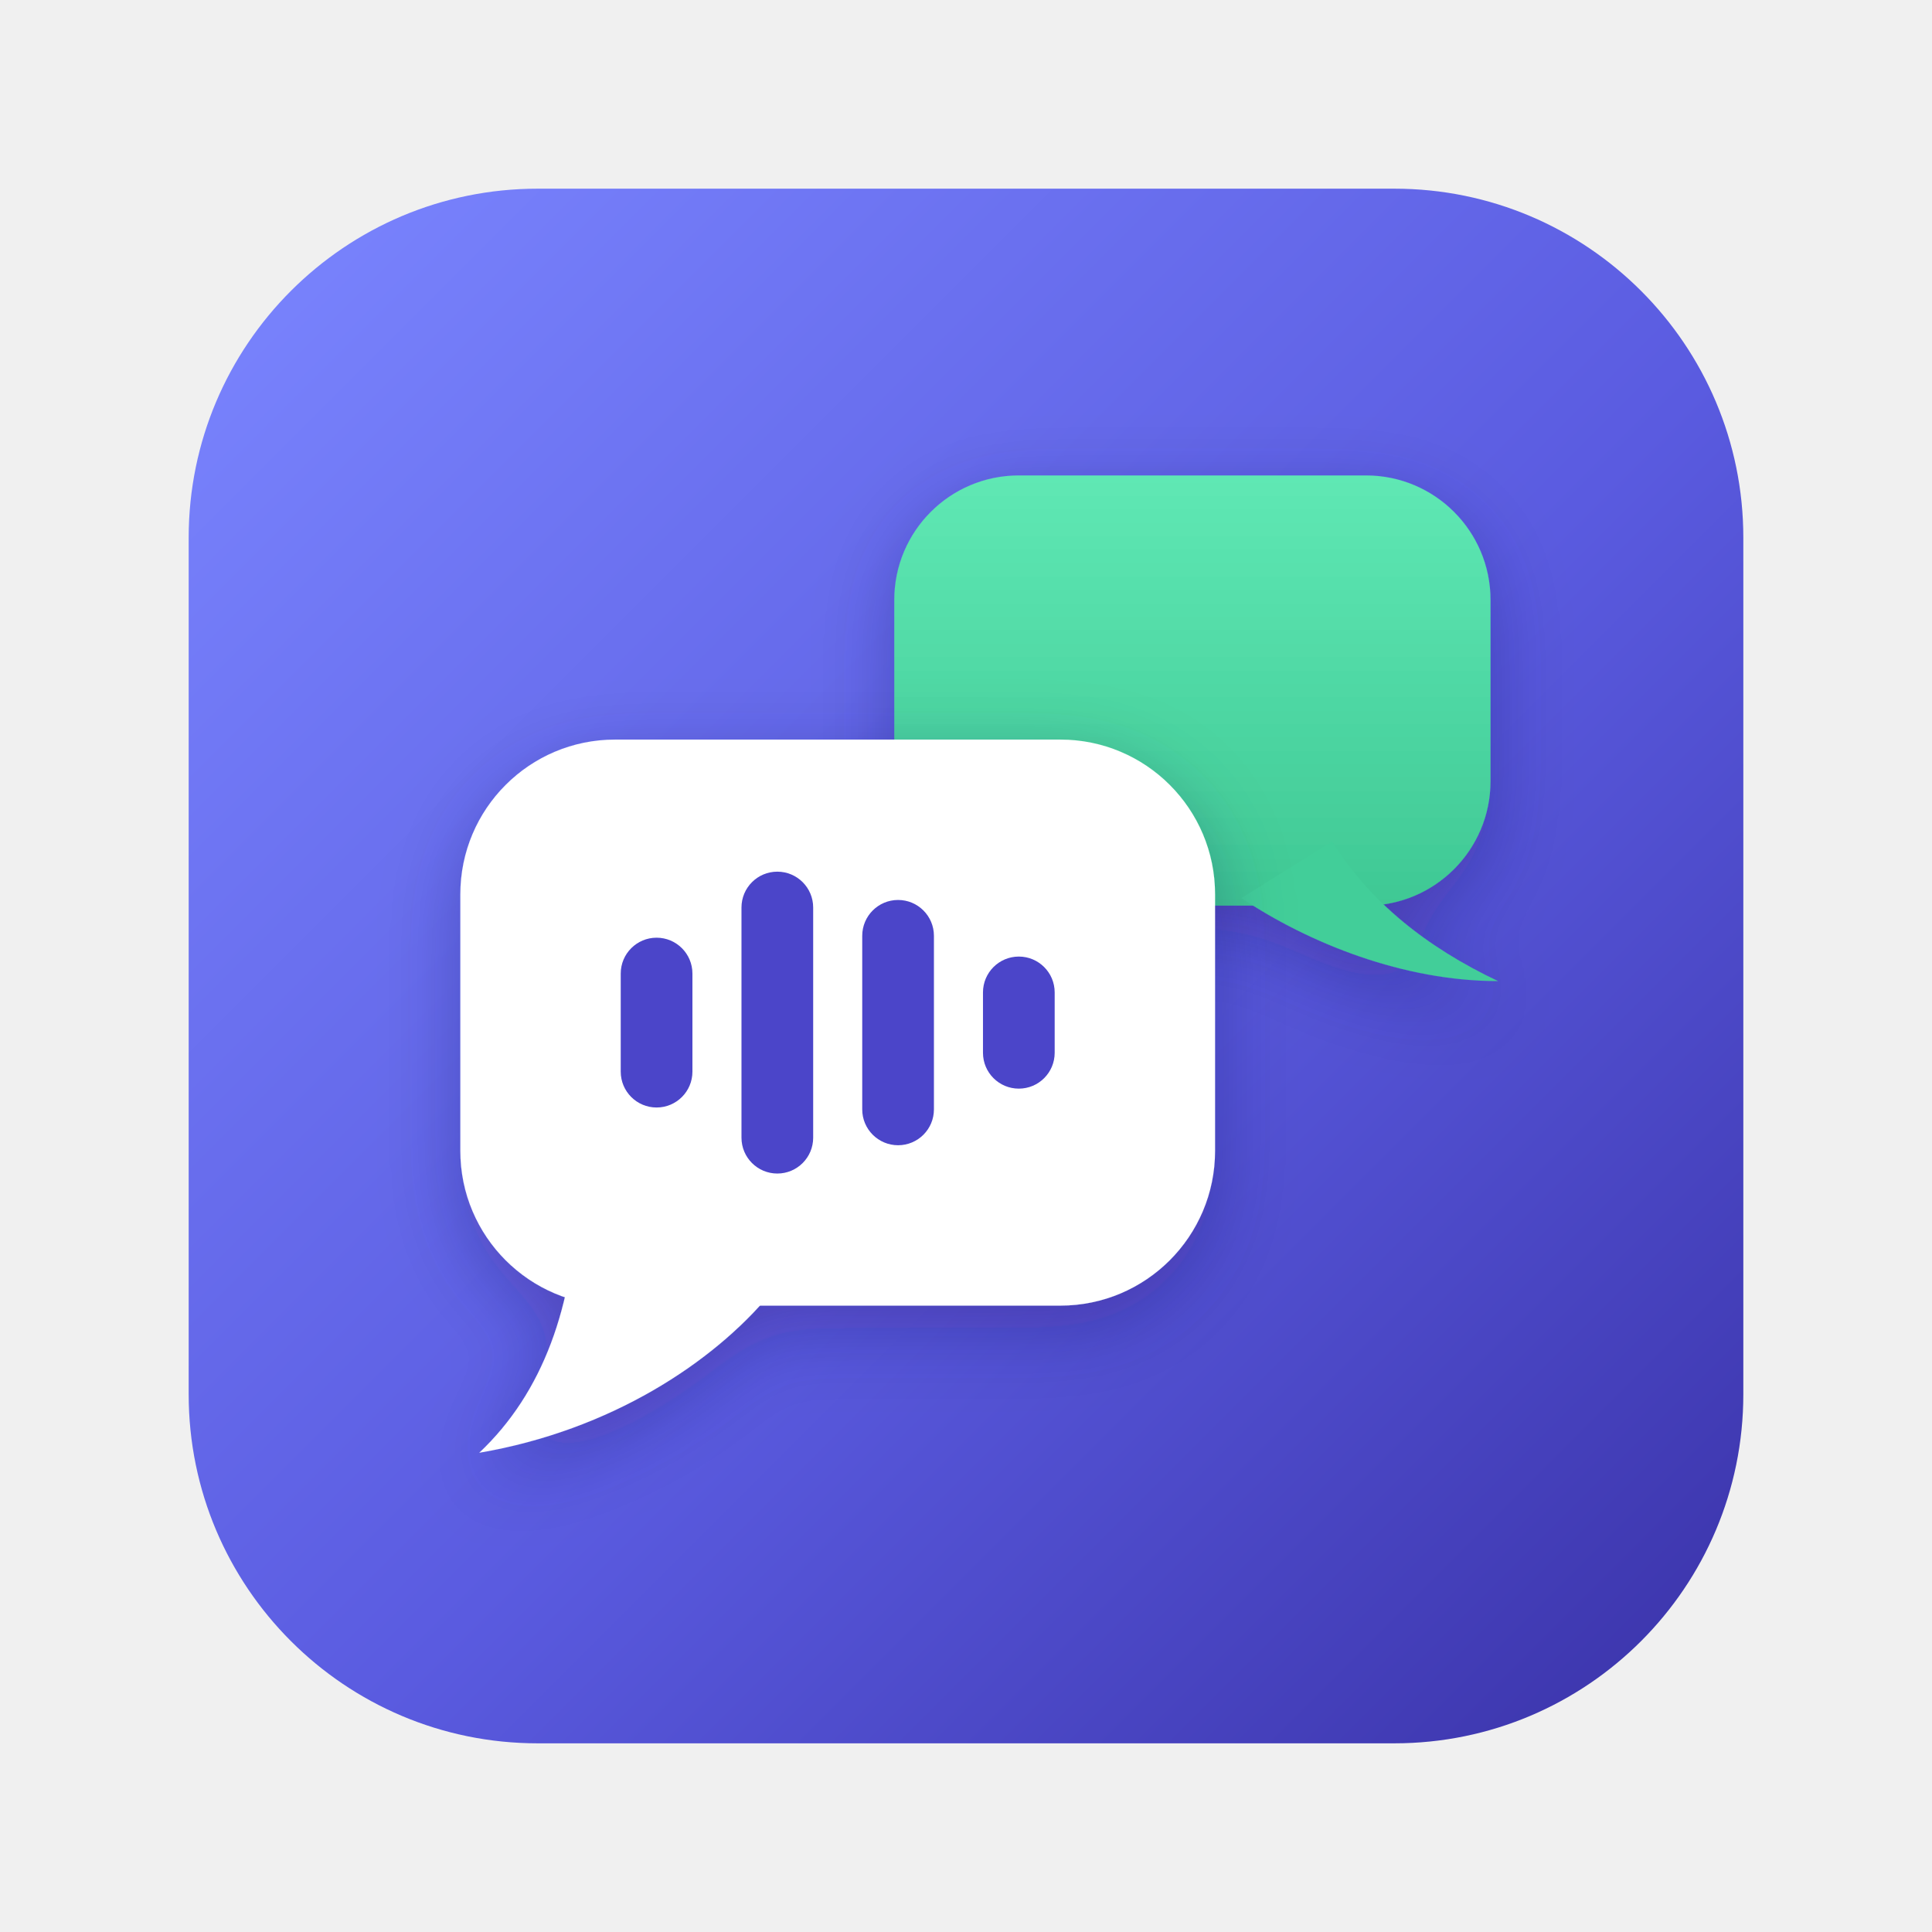
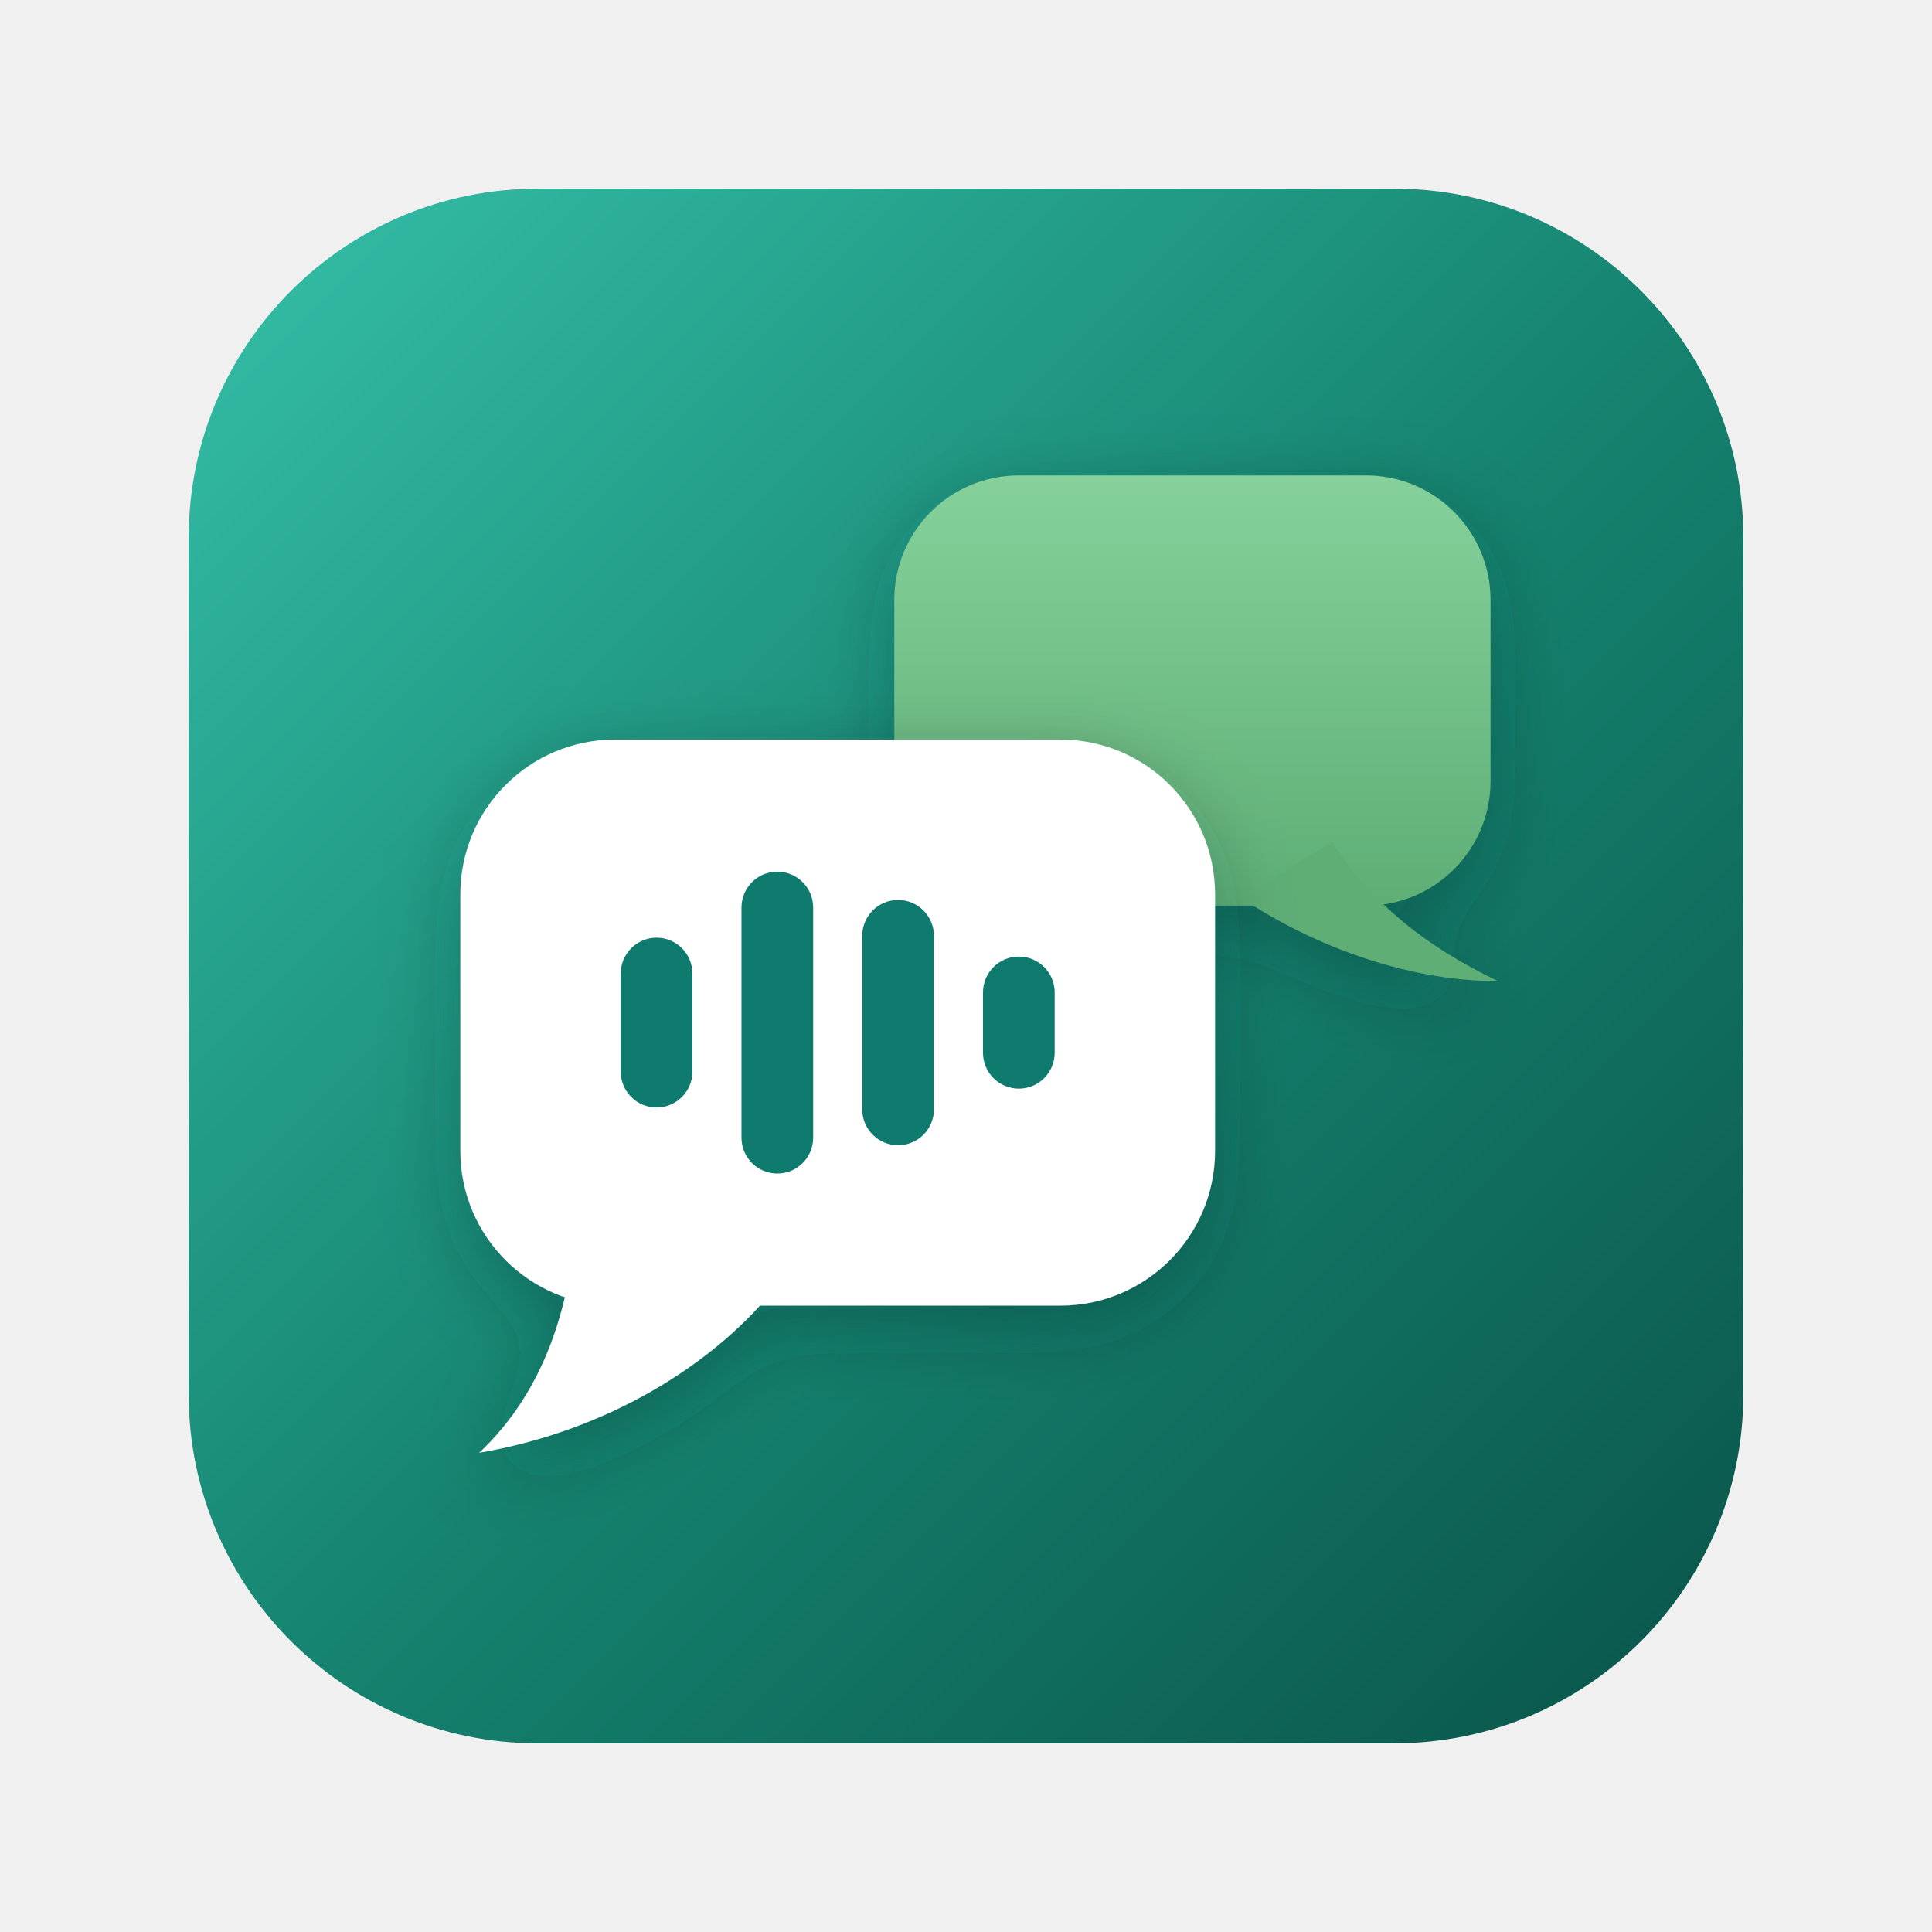
<svg xmlns="http://www.w3.org/2000/svg" width="1024" height="1024" viewBox="0 0 1024 1024">
  <defs>
    <linearGradient id="bg" x1="0" y1="0" x2="1" y2="1">
-       <stop offset="0%" stop-color="#7B86FF" />
-       <stop offset="55%" stop-color="#5A5BE0" />
-       <stop offset="100%" stop-color="#3A32A8" />
+       <stop offset="0%" stop-color="#35BFA8" />
+       <stop offset="52%" stop-color="#15836F" />
+       <stop offset="100%" stop-color="#0A544A" />
    </linearGradient>
-     <linearGradient id="mint" x1="0" y1="0" x2="0" y2="1">
-       <stop offset="0%" stop-color="#5FE8B4" />
-       <stop offset="100%" stop-color="#3FC894" />
+     <linearGradient id="leaf" x1="0" y1="0" x2="0" y2="1">
+       <stop offset="0%" stop-color="#86D19B" />
+       <stop offset="100%" stop-color="#5EAE76" />
    </linearGradient>
    <filter id="soft" x="-25%" y="-25%" width="150%" height="150%">
-       <feDropShadow dx="0" dy="12" stdDeviation="20" flood-color="#160F52" flood-opacity="0.28" />
+       <feDropShadow dx="0" dy="12" stdDeviation="20" flood-color="#06342D" flood-opacity="0.30" />
    </filter>
  </defs>
  <rect x="100" y="100" width="824" height="824" rx="185" fill="url(#bg)" />
  <g filter="url(#soft)">
-     <path fill="url(#mint)" d="       M 540 252 H 724 A 66 66 0 0 1 790 318 V 414 A 66 66 0 0 1 724 480 H 540       A 66 66 0 0 1 474 414 V 318 A 66 66 0 0 1 540 252 Z" />
-     <path fill="#43CE99" d="       M 706 446 C 726 478 756 502 794 520 C 744 520 694 500 658 476 Z" />
+     <path fill="url(#leaf)" d="       M 540 252 H 724 A 66 66 0 0 1 790 318 V 414 A 66 66 0 0 1 724 480 H 540       A 66 66 0 0 1 474 414 V 318 A 66 66 0 0 1 540 252 Z" />
+     <path fill="#5EAE76" d="       M 706 446 C 726 478 756 502 794 520 C 744 520 694 500 658 476 Z" />
  </g>
  <g filter="url(#soft)">
    <rect x="244" y="392" width="400" height="300" rx="82" fill="#FFFFFF" />
    <path fill="#FFFFFF" d="       M 306 636 C 304 692 288 738 254 770 C 324 758 378 722 408 686 Z" />
  </g>
-   <g fill="#4B45C9">
+   <g fill="#0F7A6E">
    <rect x="329" y="497" width="38" height="90" rx="19" />
    <rect x="393" y="462" width="38" height="160" rx="19" />
    <rect x="457" y="477" width="38" height="130" rx="19" />
    <rect x="521" y="507" width="38" height="70" rx="19" />
  </g>
</svg>
